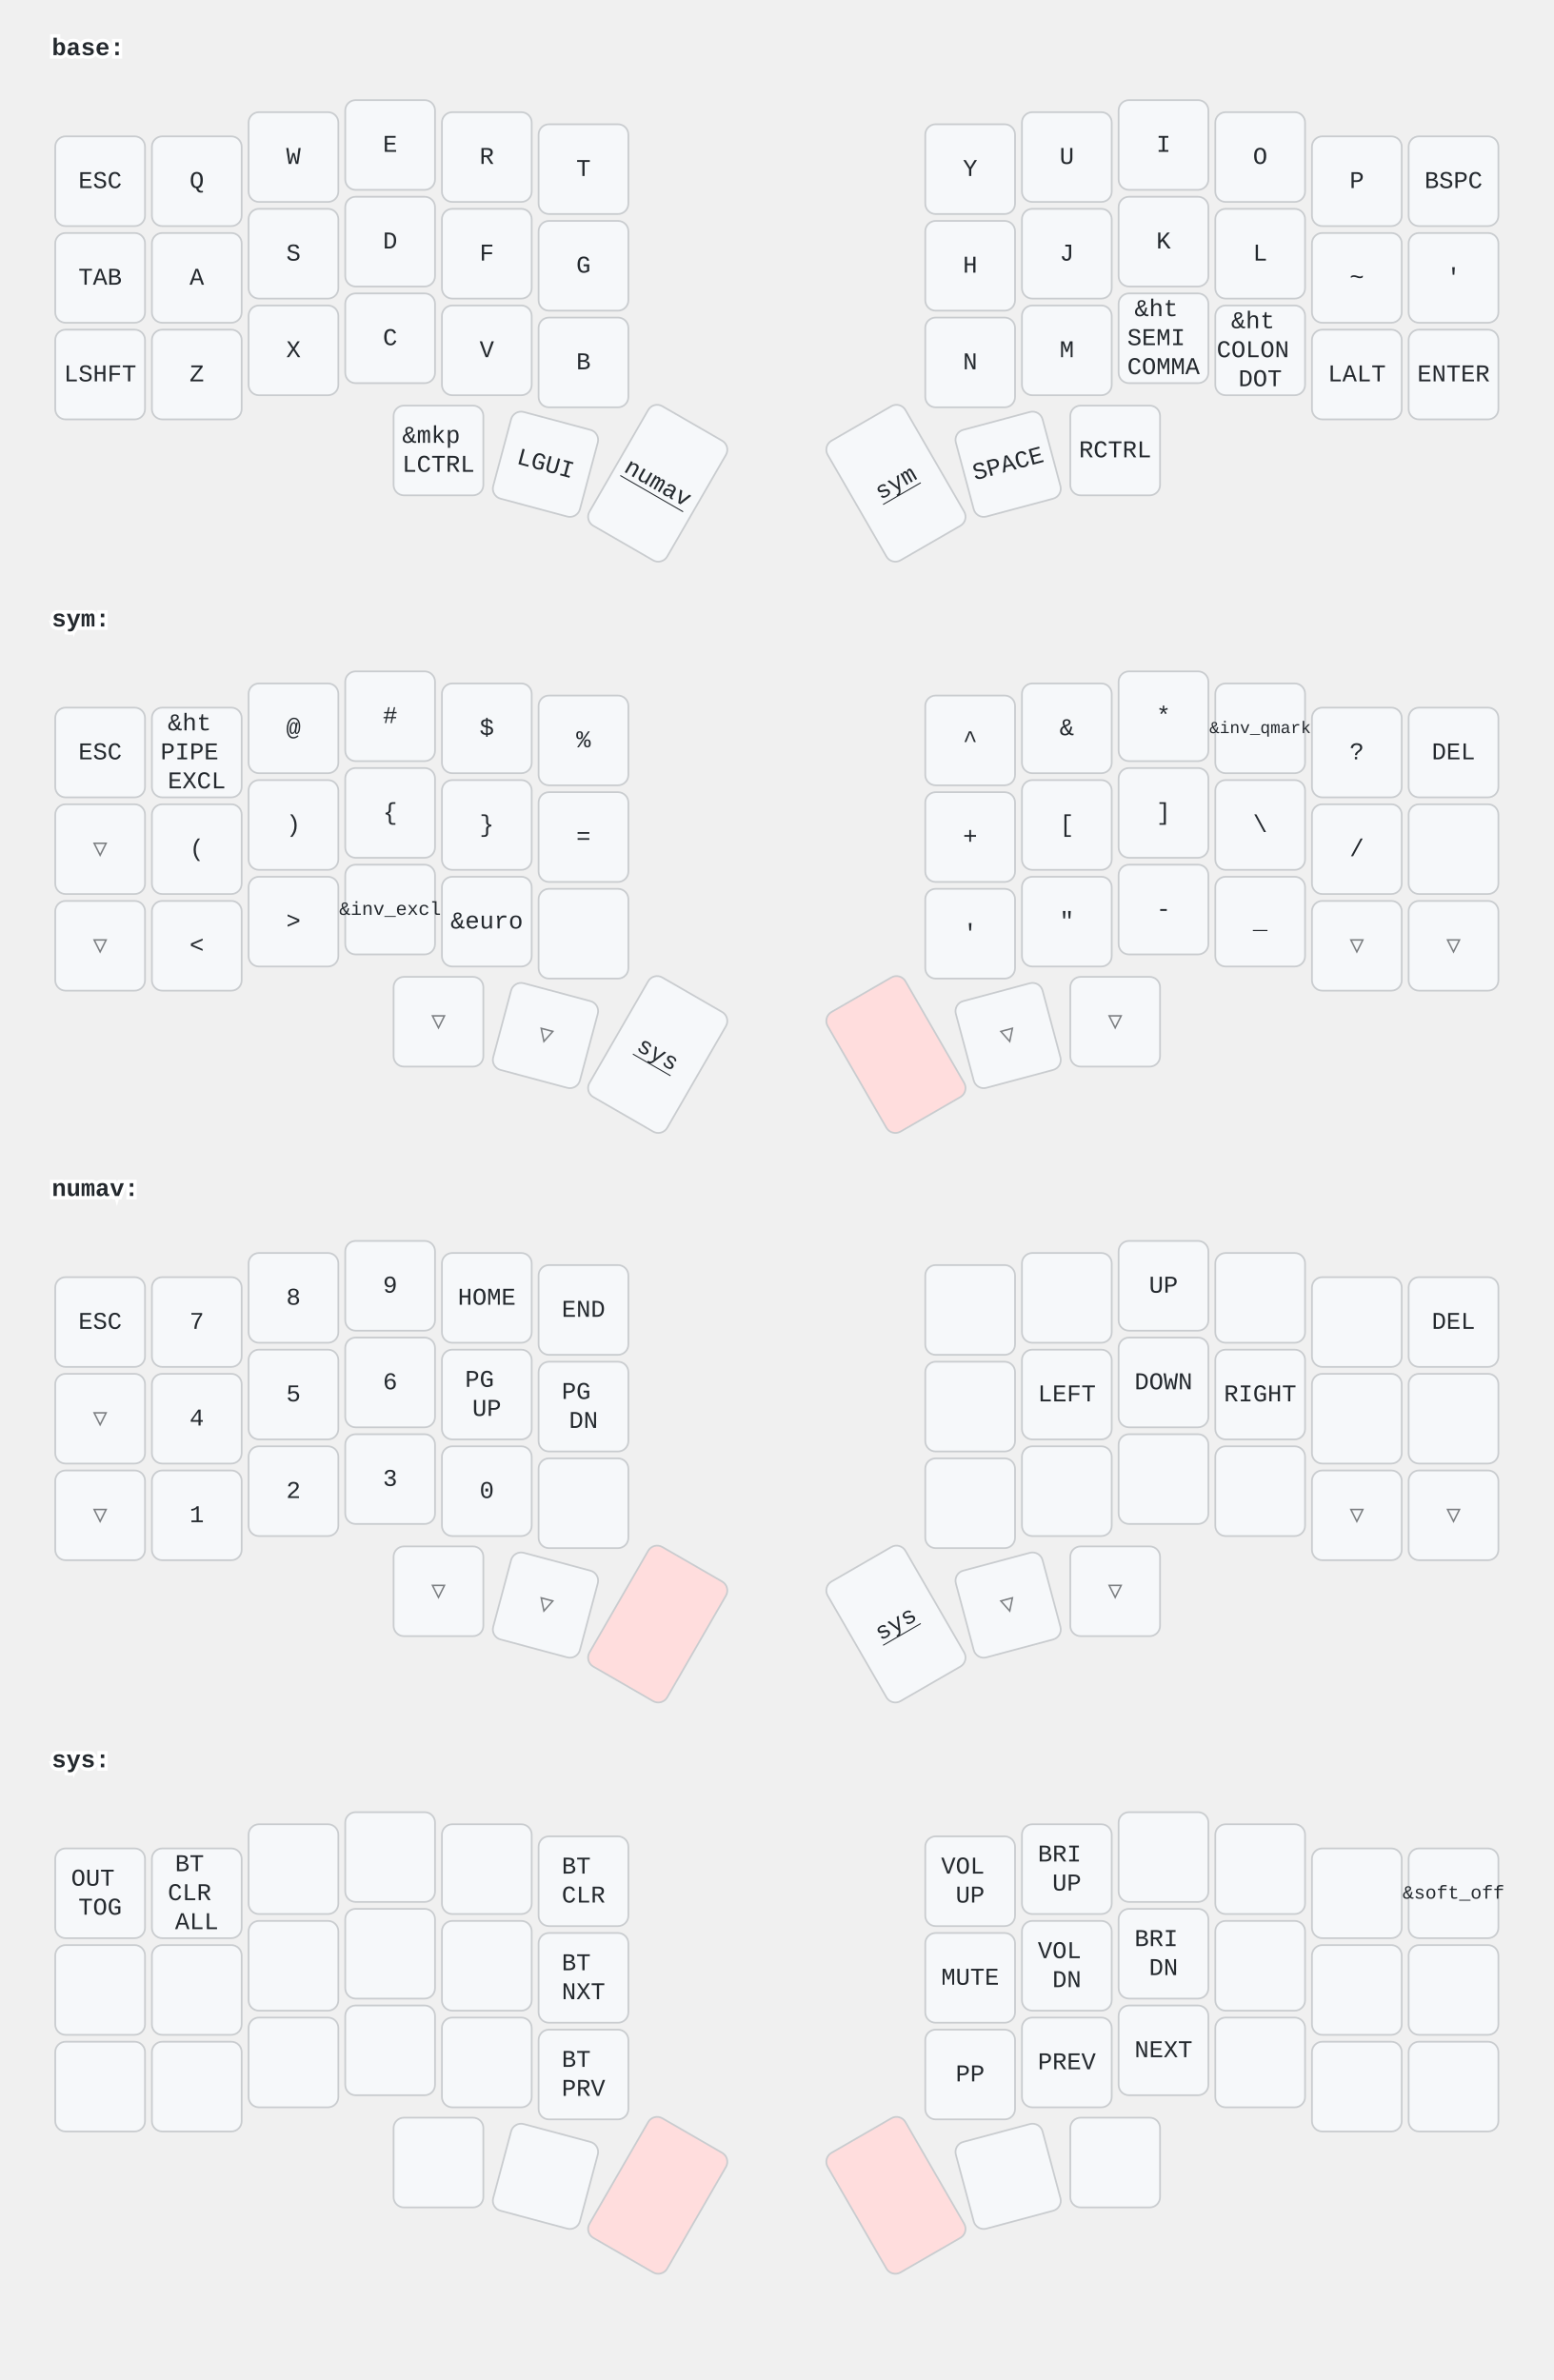
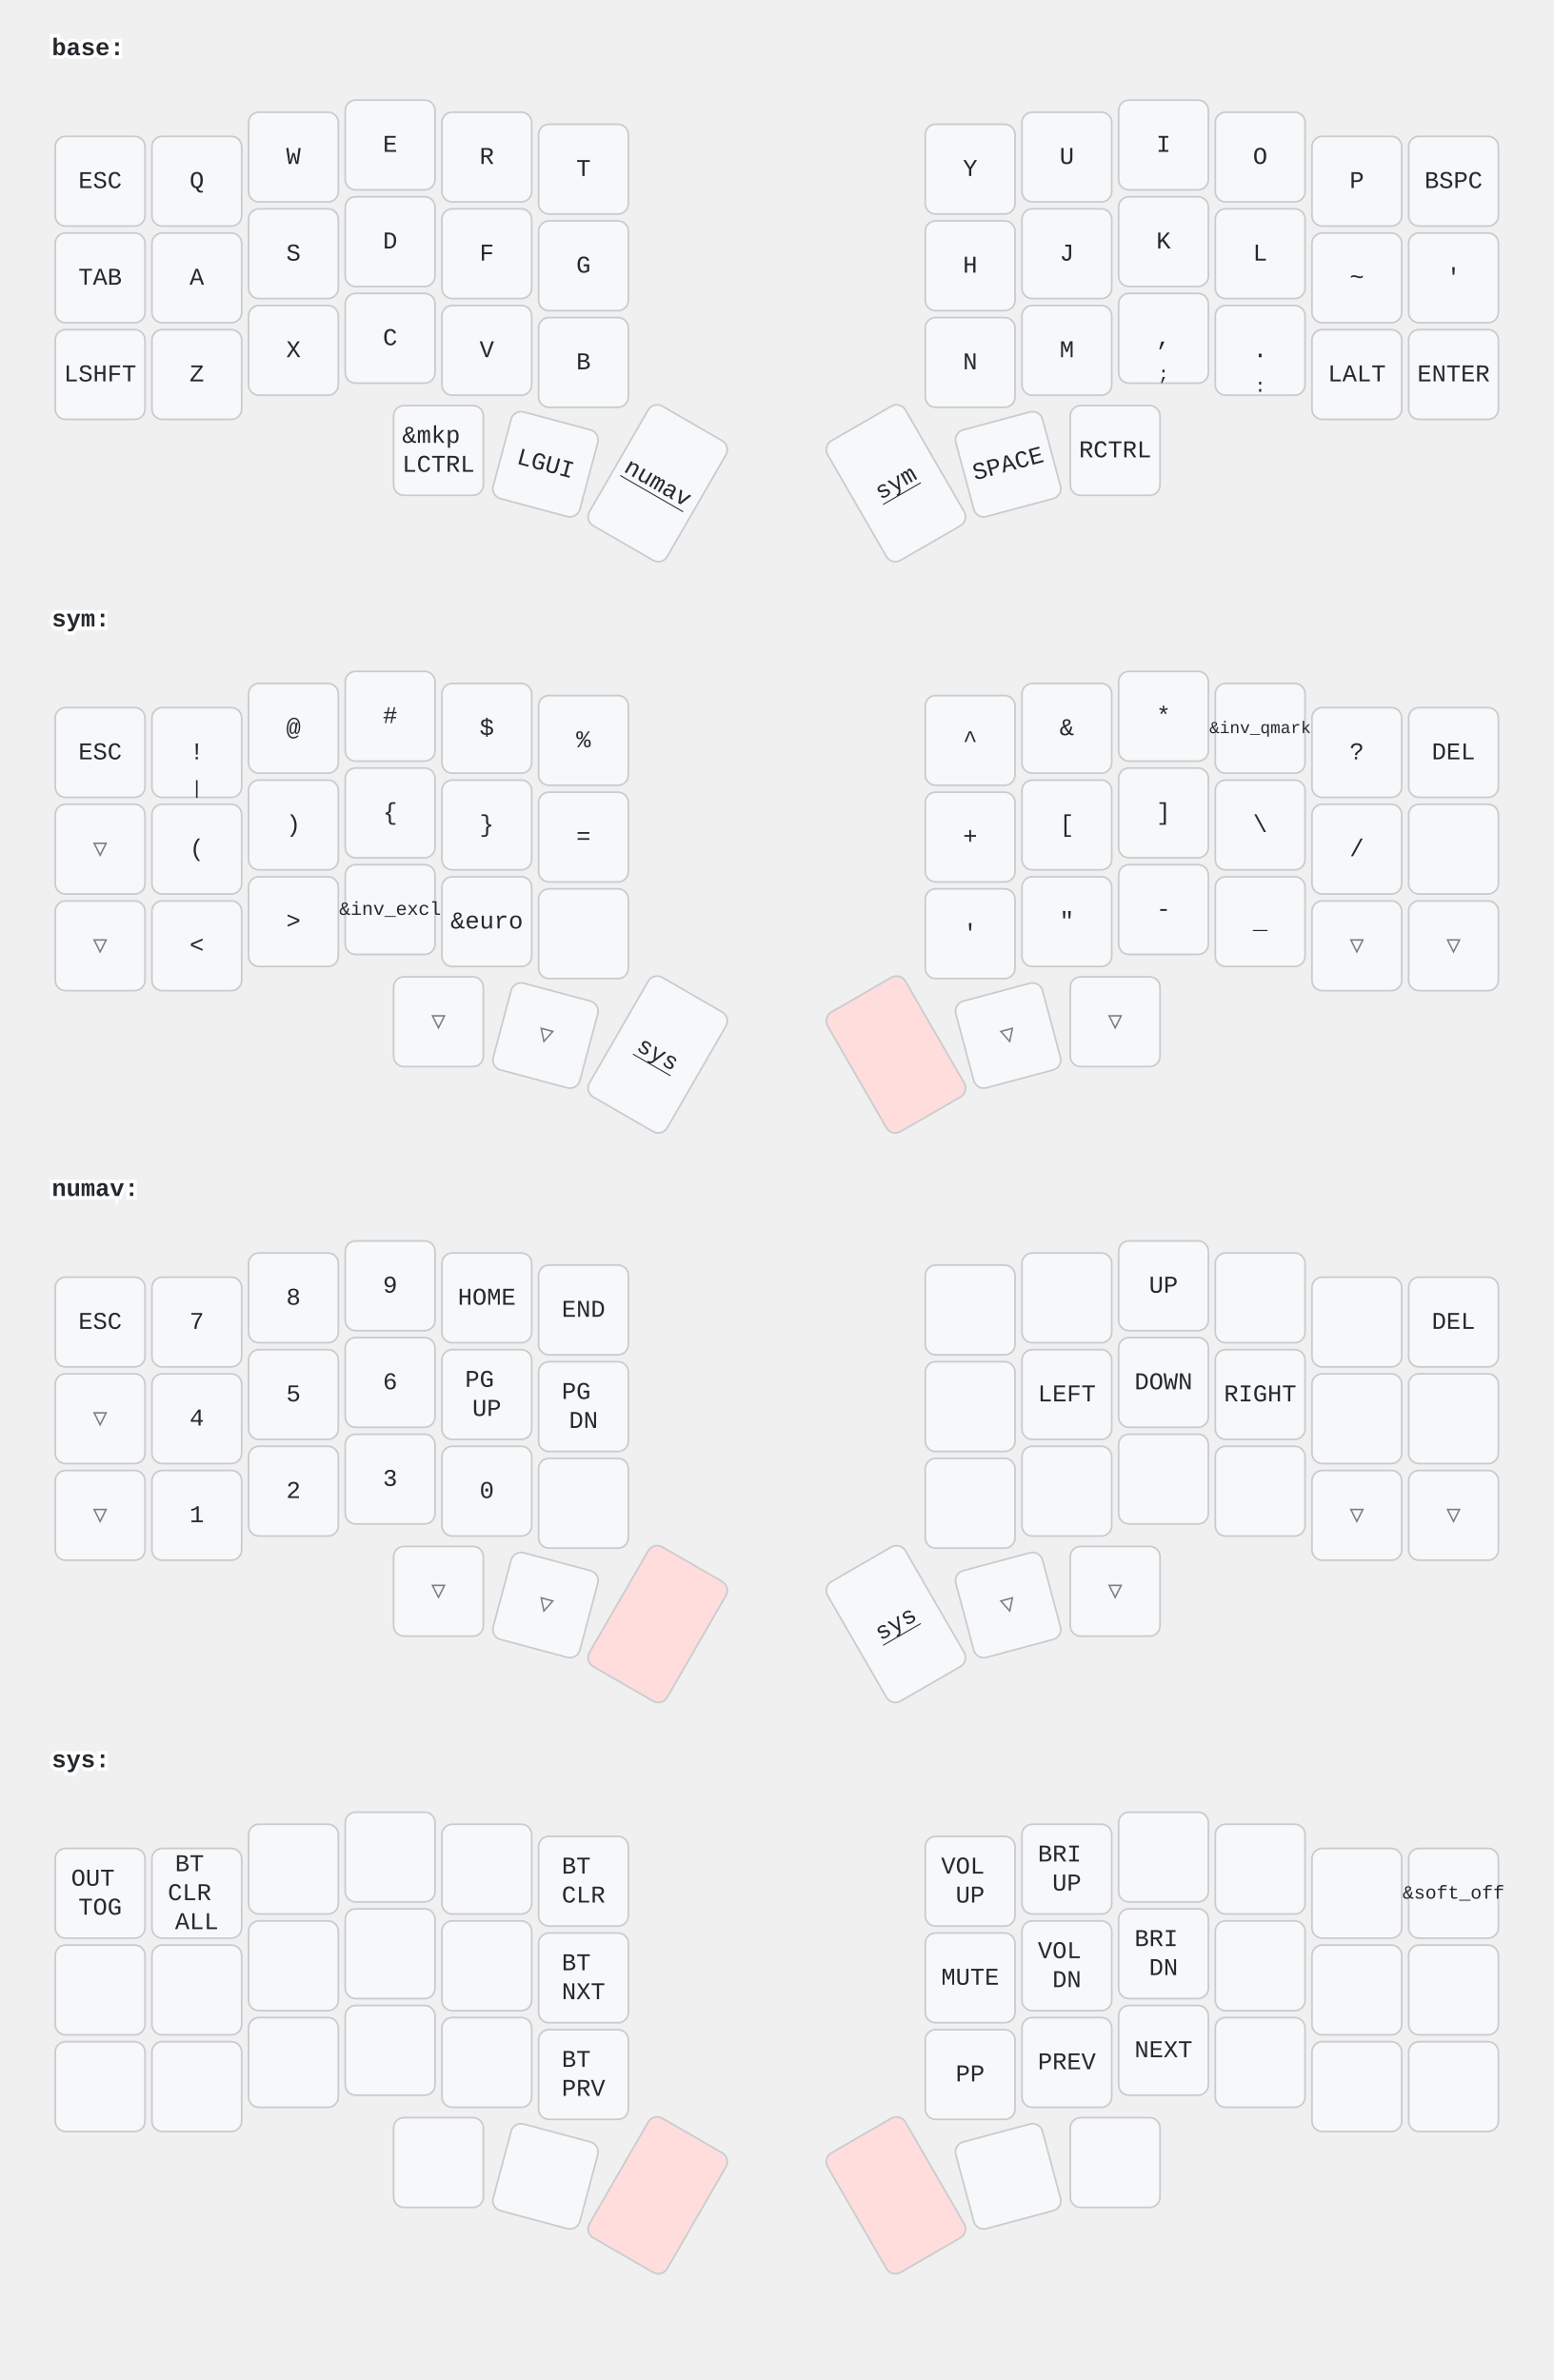
<svg xmlns="http://www.w3.org/2000/svg" width="900" height="1379" viewBox="0 0 900 1379" class="keymap">
  <style>/* inherit to force styles through use tags */
svg path {
    fill: inherit;
}

/* font and background color specifications */
svg.keymap {
    font-family: SFMono-Regular,Consolas,Liberation Mono,Menlo,monospace;
    font-size: 14px;
    font-kerning: normal;
    text-rendering: optimizeLegibility;
    fill: #24292e;
}

/* default key styling */
rect.key {
    fill: #f6f8fa;
}

rect.key, rect.combo {
    stroke: #c9cccf;
    stroke-width: 1;
}

/* default key side styling, only used is draw_key_sides is set */
rect.side {
    filter: brightness(90%);
}

/* color accent for combo boxes */
rect.combo, rect.combo-separate {
    fill: #cdf;
}

/* color accent for held keys */
rect.held, rect.combo.held {
    fill: #fdd;
}

/* color accent for ghost (optional) keys */
rect.ghost, rect.combo.ghost {
    stroke-dasharray: 4, 4;
    stroke-width: 2;
}

text {
    text-anchor: middle;
    dominant-baseline: middle;
}

/* styling for layer labels */
text.label {
    font-weight: bold;
    text-anchor: start;
    stroke: white;
    stroke-width: 4;
    paint-order: stroke;
}

/* styling for optional footer */
text.footer {
    text-anchor: end;
    dominant-baseline: auto;
    stroke: white;
    stroke-width: 4;
    paint-order: stroke;
}

/* styling for combo tap, and key non-tap label text */
text.combo, text.hold, text.shifted, text.left, text.right, text.tl, text.tr, text.bl, text.br {
    font-size: 11px;
}

text.hold, text.bl, text.br {
    text-anchor: middle;
    dominant-baseline: auto;
}

text.shifted, text.tl, text.tr {
    text-anchor: middle;
    dominant-baseline: hanging;
}

text.left, text.tl, text.bl {
    text-anchor: start;
}

text.right, text.tr, text.br {
    text-anchor: end;
}

text.layer-activator {
    text-decoration: underline;
}

/* styling for hold/shifted label text in combo box */
text.combo.hold, text.combo.shifted, text.combo.left, text.combo.right {
    font-size: 8px;
}

/* lighter symbol for transparent keys */
text.trans {
    fill: #7b7e81;
}

/* styling for combo dendrons */
path.combo {
    stroke-width: 1;
    stroke: gray;
    fill: none;
}

/* Start Tabler Icons Cleanup */
/* cannot use height/width with glyphs */
.icon-tabler &gt; path {
    fill: inherit;
    stroke: inherit;
    stroke-width: 2;
}
/* hide tabler's default box */
.icon-tabler &gt; path[stroke="none"][fill="none"] {
    visibility: hidden;
}
/* End Tabler Icons Cleanup */
</style>
  <g transform="translate(30, 0)" class="layer-base">
    <text x="0" y="28" class="label" id="base">base:</text>
    <g transform="translate(0, 56)">
      <g transform="translate(28, 49)" class="key keypos-0">
        <rect rx="6" ry="6" x="-26" y="-26" width="52" height="52" class="key" />
        <text x="0" y="0" class="key tap">ESC</text>
      </g>
      <g transform="translate(84, 49)" class="key keypos-1">
        <rect rx="6" ry="6" x="-26" y="-26" width="52" height="52" class="key" />
        <text x="0" y="0" class="key tap">Q</text>
      </g>
      <g transform="translate(140, 35)" class="key keypos-2">
        <rect rx="6" ry="6" x="-26" y="-26" width="52" height="52" class="key" />
        <text x="0" y="0" class="key tap">W</text>
      </g>
      <g transform="translate(196, 28)" class="key keypos-3">
        <rect rx="6" ry="6" x="-26" y="-26" width="52" height="52" class="key" />
        <text x="0" y="0" class="key tap">E</text>
      </g>
      <g transform="translate(252, 35)" class="key keypos-4">
        <rect rx="6" ry="6" x="-26" y="-26" width="52" height="52" class="key" />
        <text x="0" y="0" class="key tap">R</text>
      </g>
      <g transform="translate(308, 42)" class="key keypos-5">
        <rect rx="6" ry="6" x="-26" y="-26" width="52" height="52" class="key" />
        <text x="0" y="0" class="key tap">T</text>
      </g>
      <g transform="translate(532, 42)" class="key keypos-6">
        <rect rx="6" ry="6" x="-26" y="-26" width="52" height="52" class="key" />
        <text x="0" y="0" class="key tap">Y</text>
      </g>
      <g transform="translate(588, 35)" class="key keypos-7">
        <rect rx="6" ry="6" x="-26" y="-26" width="52" height="52" class="key" />
        <text x="0" y="0" class="key tap">U</text>
      </g>
      <g transform="translate(644, 28)" class="key keypos-8">
        <rect rx="6" ry="6" x="-26" y="-26" width="52" height="52" class="key" />
        <text x="0" y="0" class="key tap">I</text>
      </g>
      <g transform="translate(700, 35)" class="key keypos-9">
        <rect rx="6" ry="6" x="-26" y="-26" width="52" height="52" class="key" />
        <text x="0" y="0" class="key tap">O</text>
      </g>
      <g transform="translate(756, 49)" class="key keypos-10">
        <rect rx="6" ry="6" x="-26" y="-26" width="52" height="52" class="key" />
        <text x="0" y="0" class="key tap">P</text>
      </g>
      <g transform="translate(812, 49)" class="key keypos-11">
        <rect rx="6" ry="6" x="-26" y="-26" width="52" height="52" class="key" />
        <text x="0" y="0" class="key tap">BSPC</text>
      </g>
      <g transform="translate(28, 105)" class="key keypos-12">
        <rect rx="6" ry="6" x="-26" y="-26" width="52" height="52" class="key" />
        <text x="0" y="0" class="key tap">TAB</text>
      </g>
      <g transform="translate(84, 105)" class="key keypos-13">
        <rect rx="6" ry="6" x="-26" y="-26" width="52" height="52" class="key" />
        <text x="0" y="0" class="key tap">A</text>
      </g>
      <g transform="translate(140, 91)" class="key keypos-14">
        <rect rx="6" ry="6" x="-26" y="-26" width="52" height="52" class="key" />
        <text x="0" y="0" class="key tap">S</text>
      </g>
      <g transform="translate(196, 84)" class="key keypos-15">
        <rect rx="6" ry="6" x="-26" y="-26" width="52" height="52" class="key" />
        <text x="0" y="0" class="key tap">D</text>
      </g>
      <g transform="translate(252, 91)" class="key keypos-16">
        <rect rx="6" ry="6" x="-26" y="-26" width="52" height="52" class="key" />
        <text x="0" y="0" class="key tap">F</text>
      </g>
      <g transform="translate(308, 98)" class="key keypos-17">
        <rect rx="6" ry="6" x="-26" y="-26" width="52" height="52" class="key" />
        <text x="0" y="0" class="key tap">G</text>
      </g>
      <g transform="translate(532, 98)" class="key keypos-18">
        <rect rx="6" ry="6" x="-26" y="-26" width="52" height="52" class="key" />
        <text x="0" y="0" class="key tap">H</text>
      </g>
      <g transform="translate(588, 91)" class="key keypos-19">
        <rect rx="6" ry="6" x="-26" y="-26" width="52" height="52" class="key" />
        <text x="0" y="0" class="key tap">J</text>
      </g>
      <g transform="translate(644, 84)" class="key keypos-20">
        <rect rx="6" ry="6" x="-26" y="-26" width="52" height="52" class="key" />
        <text x="0" y="0" class="key tap">K</text>
      </g>
      <g transform="translate(700, 91)" class="key keypos-21">
        <rect rx="6" ry="6" x="-26" y="-26" width="52" height="52" class="key" />
        <text x="0" y="0" class="key tap">L</text>
      </g>
      <g transform="translate(756, 105)" class="key keypos-22">
        <rect rx="6" ry="6" x="-26" y="-26" width="52" height="52" class="key" />
        <text x="0" y="0" class="key tap">~</text>
      </g>
      <g transform="translate(812, 105)" class="key keypos-23">
        <rect rx="6" ry="6" x="-26" y="-26" width="52" height="52" class="key" />
        <text x="0" y="0" class="key tap">'</text>
      </g>
      <g transform="translate(28, 161)" class="key keypos-24">
        <rect rx="6" ry="6" x="-26" y="-26" width="52" height="52" class="key" />
        <text x="0" y="0" class="key tap">LSHFT</text>
      </g>
      <g transform="translate(84, 161)" class="key keypos-25">
        <rect rx="6" ry="6" x="-26" y="-26" width="52" height="52" class="key" />
        <text x="0" y="0" class="key tap">Z</text>
      </g>
      <g transform="translate(140, 147)" class="key keypos-26">
        <rect rx="6" ry="6" x="-26" y="-26" width="52" height="52" class="key" />
        <text x="0" y="0" class="key tap">X</text>
      </g>
      <g transform="translate(196, 140)" class="key keypos-27">
        <rect rx="6" ry="6" x="-26" y="-26" width="52" height="52" class="key" />
        <text x="0" y="0" class="key tap">C</text>
      </g>
      <g transform="translate(252, 147)" class="key keypos-28">
        <rect rx="6" ry="6" x="-26" y="-26" width="52" height="52" class="key" />
        <text x="0" y="0" class="key tap">V</text>
      </g>
      <g transform="translate(308, 154)" class="key keypos-29">
        <rect rx="6" ry="6" x="-26" y="-26" width="52" height="52" class="key" />
        <text x="0" y="0" class="key tap">B</text>
      </g>
      <g transform="translate(532, 154)" class="key keypos-30">
        <rect rx="6" ry="6" x="-26" y="-26" width="52" height="52" class="key" />
        <text x="0" y="0" class="key tap">N</text>
      </g>
      <g transform="translate(588, 147)" class="key keypos-31">
        <rect rx="6" ry="6" x="-26" y="-26" width="52" height="52" class="key" />
        <text x="0" y="0" class="key tap">M</text>
      </g>
      <g transform="translate(644, 140)" class="key keypos-32">
        <rect rx="6" ry="6" x="-26" y="-26" width="52" height="52" class="key" />
-         <text x="0" y="0" class="key tap">
-           <tspan x="0" dy="-1.2em">&amp;ht</tspan>
-           <tspan x="0" dy="1.2em">SEMI</tspan>
-           <tspan x="0" dy="1.2em">COMMA</tspan>
-         </text>
+         <text x="0" y="0" class="key tap">,</text>
+         <text x="0" y="24" class="key hold">;</text>
      </g>
      <g transform="translate(700, 147)" class="key keypos-33">
        <rect rx="6" ry="6" x="-26" y="-26" width="52" height="52" class="key" />
-         <text x="0" y="0" class="key tap">
-           <tspan x="0" dy="-1.2em">&amp;ht</tspan>
-           <tspan x="0" dy="1.2em">COLON</tspan>
-           <tspan x="0" dy="1.2em">DOT</tspan>
-         </text>
+         <text x="0" y="0" class="key tap">.</text>
+         <text x="0" y="24" class="key hold">:</text>
      </g>
      <g transform="translate(756, 161)" class="key keypos-34">
        <rect rx="6" ry="6" x="-26" y="-26" width="52" height="52" class="key" />
        <text x="0" y="0" class="key tap">LALT</text>
      </g>
      <g transform="translate(812, 161)" class="key keypos-35">
        <rect rx="6" ry="6" x="-26" y="-26" width="52" height="52" class="key" />
        <text x="0" y="0" class="key tap">ENTER</text>
      </g>
      <g transform="translate(224, 205)" class="key keypos-36">
        <rect rx="6" ry="6" x="-26" y="-26" width="52" height="52" class="key" />
        <text x="0" y="0" class="key tap">
          <tspan x="0" dy="-0.6em">&amp;mkp</tspan>
          <tspan x="0" dy="1.2em">LCTRL</tspan>
        </text>
      </g>
      <g transform="translate(286, 213) rotate(15.0)" class="key keypos-37">
        <rect rx="6" ry="6" x="-26" y="-26" width="52" height="52" class="key" />
        <text x="0" y="0" class="key tap">LGUI</text>
      </g>
      <g transform="translate(351, 224) rotate(30.0)" class="key keypos-38">
        <rect rx="6" ry="6" x="-26" y="-40" width="52" height="80" class="key" />
        <a href="#numav">
          <text x="0" y="0" class="key tap layer-activator">numav</text>
        </a>
      </g>
      <g transform="translate(489, 224) rotate(-30.0)" class="key keypos-39">
        <rect rx="6" ry="6" x="-26" y="-40" width="52" height="80" class="key" />
        <a href="#sym">
          <text x="0" y="0" class="key tap layer-activator">sym</text>
        </a>
      </g>
      <g transform="translate(554, 213) rotate(-15.0)" class="key keypos-40">
        <rect rx="6" ry="6" x="-26" y="-26" width="52" height="52" class="key" />
        <text x="0" y="0" class="key tap">SPACE</text>
      </g>
      <g transform="translate(616, 205)" class="key keypos-41">
        <rect rx="6" ry="6" x="-26" y="-26" width="52" height="52" class="key" />
        <text x="0" y="0" class="key tap">RCTRL</text>
      </g>
    </g>
  </g>
  <g transform="translate(30, 331)" class="layer-sym">
    <text x="0" y="28" class="label" id="sym">sym:</text>
    <g transform="translate(0, 56)">
      <g transform="translate(28, 49)" class="key keypos-0">
        <rect rx="6" ry="6" x="-26" y="-26" width="52" height="52" class="key" />
        <text x="0" y="0" class="key tap">ESC</text>
      </g>
      <g transform="translate(84, 49)" class="key keypos-1">
        <rect rx="6" ry="6" x="-26" y="-26" width="52" height="52" class="key" />
-         <text x="0" y="0" class="key tap">
-           <tspan x="0" dy="-1.2em">&amp;ht</tspan>
-           <tspan x="0" dy="1.2em">PIPE</tspan>
-           <tspan x="0" dy="1.2em">EXCL</tspan>
-         </text>
+         <text x="0" y="0" class="key tap">!</text>
+         <text x="0" y="24" class="key hold">|</text>
      </g>
      <g transform="translate(140, 35)" class="key keypos-2">
        <rect rx="6" ry="6" x="-26" y="-26" width="52" height="52" class="key" />
        <text x="0" y="0" class="key tap">@</text>
      </g>
      <g transform="translate(196, 28)" class="key keypos-3">
        <rect rx="6" ry="6" x="-26" y="-26" width="52" height="52" class="key" />
        <text x="0" y="0" class="key tap">#</text>
      </g>
      <g transform="translate(252, 35)" class="key keypos-4">
        <rect rx="6" ry="6" x="-26" y="-26" width="52" height="52" class="key" />
        <text x="0" y="0" class="key tap">$</text>
      </g>
      <g transform="translate(308, 42)" class="key keypos-5">
        <rect rx="6" ry="6" x="-26" y="-26" width="52" height="52" class="key" />
        <text x="0" y="0" class="key tap">%</text>
      </g>
      <g transform="translate(532, 42)" class="key keypos-6">
        <rect rx="6" ry="6" x="-26" y="-26" width="52" height="52" class="key" />
        <text x="0" y="0" class="key tap">^</text>
      </g>
      <g transform="translate(588, 35)" class="key keypos-7">
        <rect rx="6" ry="6" x="-26" y="-26" width="52" height="52" class="key" />
        <text x="0" y="0" class="key tap">&amp;</text>
      </g>
      <g transform="translate(644, 28)" class="key keypos-8">
        <rect rx="6" ry="6" x="-26" y="-26" width="52" height="52" class="key" />
        <text x="0" y="0" class="key tap">*</text>
      </g>
      <g transform="translate(700, 35)" class="key keypos-9">
        <rect rx="6" ry="6" x="-26" y="-26" width="52" height="52" class="key" />
        <text x="0" y="0" class="key tap">
          <tspan style="font-size: 70%">&amp;inv_qmark</tspan>
        </text>
      </g>
      <g transform="translate(756, 49)" class="key keypos-10">
        <rect rx="6" ry="6" x="-26" y="-26" width="52" height="52" class="key" />
        <text x="0" y="0" class="key tap">?</text>
      </g>
      <g transform="translate(812, 49)" class="key keypos-11">
        <rect rx="6" ry="6" x="-26" y="-26" width="52" height="52" class="key" />
        <text x="0" y="0" class="key tap">DEL</text>
      </g>
      <g transform="translate(28, 105)" class="key trans keypos-12">
        <rect rx="6" ry="6" x="-26" y="-26" width="52" height="52" class="key trans" />
        <text x="0" y="0" class="key trans tap">▽</text>
      </g>
      <g transform="translate(84, 105)" class="key keypos-13">
        <rect rx="6" ry="6" x="-26" y="-26" width="52" height="52" class="key" />
        <text x="0" y="0" class="key tap">(</text>
      </g>
      <g transform="translate(140, 91)" class="key keypos-14">
        <rect rx="6" ry="6" x="-26" y="-26" width="52" height="52" class="key" />
        <text x="0" y="0" class="key tap">)</text>
      </g>
      <g transform="translate(196, 84)" class="key keypos-15">
        <rect rx="6" ry="6" x="-26" y="-26" width="52" height="52" class="key" />
        <text x="0" y="0" class="key tap">{</text>
      </g>
      <g transform="translate(252, 91)" class="key keypos-16">
        <rect rx="6" ry="6" x="-26" y="-26" width="52" height="52" class="key" />
        <text x="0" y="0" class="key tap">}</text>
      </g>
      <g transform="translate(308, 98)" class="key keypos-17">
        <rect rx="6" ry="6" x="-26" y="-26" width="52" height="52" class="key" />
        <text x="0" y="0" class="key tap">=</text>
      </g>
      <g transform="translate(532, 98)" class="key keypos-18">
        <rect rx="6" ry="6" x="-26" y="-26" width="52" height="52" class="key" />
        <text x="0" y="0" class="key tap">+</text>
      </g>
      <g transform="translate(588, 91)" class="key keypos-19">
        <rect rx="6" ry="6" x="-26" y="-26" width="52" height="52" class="key" />
        <text x="0" y="0" class="key tap">[</text>
      </g>
      <g transform="translate(644, 84)" class="key keypos-20">
        <rect rx="6" ry="6" x="-26" y="-26" width="52" height="52" class="key" />
        <text x="0" y="0" class="key tap">]</text>
      </g>
      <g transform="translate(700, 91)" class="key keypos-21">
        <rect rx="6" ry="6" x="-26" y="-26" width="52" height="52" class="key" />
        <text x="0" y="0" class="key tap">\</text>
      </g>
      <g transform="translate(756, 105)" class="key keypos-22">
        <rect rx="6" ry="6" x="-26" y="-26" width="52" height="52" class="key" />
        <text x="0" y="0" class="key tap">/</text>
      </g>
      <g transform="translate(812, 105)" class="key keypos-23">
        <rect rx="6" ry="6" x="-26" y="-26" width="52" height="52" class="key" />
      </g>
      <g transform="translate(28, 161)" class="key trans keypos-24">
        <rect rx="6" ry="6" x="-26" y="-26" width="52" height="52" class="key trans" />
        <text x="0" y="0" class="key trans tap">▽</text>
      </g>
      <g transform="translate(84, 161)" class="key keypos-25">
        <rect rx="6" ry="6" x="-26" y="-26" width="52" height="52" class="key" />
        <text x="0" y="0" class="key tap">&lt;</text>
      </g>
      <g transform="translate(140, 147)" class="key keypos-26">
        <rect rx="6" ry="6" x="-26" y="-26" width="52" height="52" class="key" />
        <text x="0" y="0" class="key tap">&gt;</text>
      </g>
      <g transform="translate(196, 140)" class="key keypos-27">
        <rect rx="6" ry="6" x="-26" y="-26" width="52" height="52" class="key" />
        <text x="0" y="0" class="key tap">
          <tspan style="font-size: 78%">&amp;inv_excl</tspan>
        </text>
      </g>
      <g transform="translate(252, 147)" class="key keypos-28">
        <rect rx="6" ry="6" x="-26" y="-26" width="52" height="52" class="key" />
        <text x="0" y="0" class="key tap">&amp;euro</text>
      </g>
      <g transform="translate(308, 154)" class="key keypos-29">
        <rect rx="6" ry="6" x="-26" y="-26" width="52" height="52" class="key" />
      </g>
      <g transform="translate(532, 154)" class="key keypos-30">
        <rect rx="6" ry="6" x="-26" y="-26" width="52" height="52" class="key" />
        <text x="0" y="0" class="key tap">'</text>
      </g>
      <g transform="translate(588, 147)" class="key keypos-31">
        <rect rx="6" ry="6" x="-26" y="-26" width="52" height="52" class="key" />
        <text x="0" y="0" class="key tap">"</text>
      </g>
      <g transform="translate(644, 140)" class="key keypos-32">
        <rect rx="6" ry="6" x="-26" y="-26" width="52" height="52" class="key" />
        <text x="0" y="0" class="key tap">-</text>
      </g>
      <g transform="translate(700, 147)" class="key keypos-33">
        <rect rx="6" ry="6" x="-26" y="-26" width="52" height="52" class="key" />
        <text x="0" y="0" class="key tap">_</text>
      </g>
      <g transform="translate(756, 161)" class="key trans keypos-34">
        <rect rx="6" ry="6" x="-26" y="-26" width="52" height="52" class="key trans" />
        <text x="0" y="0" class="key trans tap">▽</text>
      </g>
      <g transform="translate(812, 161)" class="key trans keypos-35">
        <rect rx="6" ry="6" x="-26" y="-26" width="52" height="52" class="key trans" />
        <text x="0" y="0" class="key trans tap">▽</text>
      </g>
      <g transform="translate(224, 205)" class="key trans keypos-36">
        <rect rx="6" ry="6" x="-26" y="-26" width="52" height="52" class="key trans" />
        <text x="0" y="0" class="key trans tap">▽</text>
      </g>
      <g transform="translate(286, 213) rotate(15.0)" class="key trans keypos-37">
        <rect rx="6" ry="6" x="-26" y="-26" width="52" height="52" class="key trans" />
        <text x="0" y="0" class="key trans tap">▽</text>
      </g>
      <g transform="translate(351, 224) rotate(30.0)" class="key keypos-38">
        <rect rx="6" ry="6" x="-26" y="-40" width="52" height="80" class="key" />
        <a href="#sys">
          <text x="0" y="0" class="key tap layer-activator">sys</text>
        </a>
      </g>
      <g transform="translate(489, 224) rotate(-30.0)" class="key held keypos-39">
        <rect rx="6" ry="6" x="-26" y="-40" width="52" height="80" class="key held" />
      </g>
      <g transform="translate(554, 213) rotate(-15.0)" class="key trans keypos-40">
        <rect rx="6" ry="6" x="-26" y="-26" width="52" height="52" class="key trans" />
        <text x="0" y="0" class="key trans tap">▽</text>
      </g>
      <g transform="translate(616, 205)" class="key trans keypos-41">
        <rect rx="6" ry="6" x="-26" y="-26" width="52" height="52" class="key trans" />
        <text x="0" y="0" class="key trans tap">▽</text>
      </g>
    </g>
  </g>
  <g transform="translate(30, 661)" class="layer-numav">
    <text x="0" y="28" class="label" id="numav">numav:</text>
    <g transform="translate(0, 56)">
      <g transform="translate(28, 49)" class="key keypos-0">
        <rect rx="6" ry="6" x="-26" y="-26" width="52" height="52" class="key" />
        <text x="0" y="0" class="key tap">ESC</text>
      </g>
      <g transform="translate(84, 49)" class="key keypos-1">
        <rect rx="6" ry="6" x="-26" y="-26" width="52" height="52" class="key" />
        <text x="0" y="0" class="key tap">7</text>
      </g>
      <g transform="translate(140, 35)" class="key keypos-2">
        <rect rx="6" ry="6" x="-26" y="-26" width="52" height="52" class="key" />
        <text x="0" y="0" class="key tap">8</text>
      </g>
      <g transform="translate(196, 28)" class="key keypos-3">
        <rect rx="6" ry="6" x="-26" y="-26" width="52" height="52" class="key" />
        <text x="0" y="0" class="key tap">9</text>
      </g>
      <g transform="translate(252, 35)" class="key keypos-4">
        <rect rx="6" ry="6" x="-26" y="-26" width="52" height="52" class="key" />
        <text x="0" y="0" class="key tap">HOME</text>
      </g>
      <g transform="translate(308, 42)" class="key keypos-5">
        <rect rx="6" ry="6" x="-26" y="-26" width="52" height="52" class="key" />
        <text x="0" y="0" class="key tap">END</text>
      </g>
      <g transform="translate(532, 42)" class="key keypos-6">
        <rect rx="6" ry="6" x="-26" y="-26" width="52" height="52" class="key" />
      </g>
      <g transform="translate(588, 35)" class="key keypos-7">
        <rect rx="6" ry="6" x="-26" y="-26" width="52" height="52" class="key" />
      </g>
      <g transform="translate(644, 28)" class="key keypos-8">
        <rect rx="6" ry="6" x="-26" y="-26" width="52" height="52" class="key" />
        <text x="0" y="0" class="key tap">UP</text>
      </g>
      <g transform="translate(700, 35)" class="key keypos-9">
        <rect rx="6" ry="6" x="-26" y="-26" width="52" height="52" class="key" />
      </g>
      <g transform="translate(756, 49)" class="key keypos-10">
        <rect rx="6" ry="6" x="-26" y="-26" width="52" height="52" class="key" />
      </g>
      <g transform="translate(812, 49)" class="key keypos-11">
        <rect rx="6" ry="6" x="-26" y="-26" width="52" height="52" class="key" />
        <text x="0" y="0" class="key tap">DEL</text>
      </g>
      <g transform="translate(28, 105)" class="key trans keypos-12">
        <rect rx="6" ry="6" x="-26" y="-26" width="52" height="52" class="key trans" />
        <text x="0" y="0" class="key trans tap">▽</text>
      </g>
      <g transform="translate(84, 105)" class="key keypos-13">
        <rect rx="6" ry="6" x="-26" y="-26" width="52" height="52" class="key" />
        <text x="0" y="0" class="key tap">4</text>
      </g>
      <g transform="translate(140, 91)" class="key keypos-14">
        <rect rx="6" ry="6" x="-26" y="-26" width="52" height="52" class="key" />
        <text x="0" y="0" class="key tap">5</text>
      </g>
      <g transform="translate(196, 84)" class="key keypos-15">
        <rect rx="6" ry="6" x="-26" y="-26" width="52" height="52" class="key" />
        <text x="0" y="0" class="key tap">6</text>
      </g>
      <g transform="translate(252, 91)" class="key keypos-16">
        <rect rx="6" ry="6" x="-26" y="-26" width="52" height="52" class="key" />
        <text x="0" y="0" class="key tap">
          <tspan x="0" dy="-0.6em">PG</tspan>
          <tspan x="0" dy="1.2em">UP</tspan>
        </text>
      </g>
      <g transform="translate(308, 98)" class="key keypos-17">
        <rect rx="6" ry="6" x="-26" y="-26" width="52" height="52" class="key" />
        <text x="0" y="0" class="key tap">
          <tspan x="0" dy="-0.6em">PG</tspan>
          <tspan x="0" dy="1.2em">DN</tspan>
        </text>
      </g>
      <g transform="translate(532, 98)" class="key keypos-18">
        <rect rx="6" ry="6" x="-26" y="-26" width="52" height="52" class="key" />
      </g>
      <g transform="translate(588, 91)" class="key keypos-19">
        <rect rx="6" ry="6" x="-26" y="-26" width="52" height="52" class="key" />
        <text x="0" y="0" class="key tap">LEFT</text>
      </g>
      <g transform="translate(644, 84)" class="key keypos-20">
        <rect rx="6" ry="6" x="-26" y="-26" width="52" height="52" class="key" />
        <text x="0" y="0" class="key tap">DOWN</text>
      </g>
      <g transform="translate(700, 91)" class="key keypos-21">
        <rect rx="6" ry="6" x="-26" y="-26" width="52" height="52" class="key" />
        <text x="0" y="0" class="key tap">RIGHT</text>
      </g>
      <g transform="translate(756, 105)" class="key keypos-22">
        <rect rx="6" ry="6" x="-26" y="-26" width="52" height="52" class="key" />
      </g>
      <g transform="translate(812, 105)" class="key keypos-23">
        <rect rx="6" ry="6" x="-26" y="-26" width="52" height="52" class="key" />
      </g>
      <g transform="translate(28, 161)" class="key trans keypos-24">
        <rect rx="6" ry="6" x="-26" y="-26" width="52" height="52" class="key trans" />
        <text x="0" y="0" class="key trans tap">▽</text>
      </g>
      <g transform="translate(84, 161)" class="key keypos-25">
        <rect rx="6" ry="6" x="-26" y="-26" width="52" height="52" class="key" />
        <text x="0" y="0" class="key tap">1</text>
      </g>
      <g transform="translate(140, 147)" class="key keypos-26">
        <rect rx="6" ry="6" x="-26" y="-26" width="52" height="52" class="key" />
        <text x="0" y="0" class="key tap">2</text>
      </g>
      <g transform="translate(196, 140)" class="key keypos-27">
        <rect rx="6" ry="6" x="-26" y="-26" width="52" height="52" class="key" />
        <text x="0" y="0" class="key tap">3</text>
      </g>
      <g transform="translate(252, 147)" class="key keypos-28">
        <rect rx="6" ry="6" x="-26" y="-26" width="52" height="52" class="key" />
        <text x="0" y="0" class="key tap">0</text>
      </g>
      <g transform="translate(308, 154)" class="key keypos-29">
        <rect rx="6" ry="6" x="-26" y="-26" width="52" height="52" class="key" />
      </g>
      <g transform="translate(532, 154)" class="key keypos-30">
        <rect rx="6" ry="6" x="-26" y="-26" width="52" height="52" class="key" />
      </g>
      <g transform="translate(588, 147)" class="key keypos-31">
        <rect rx="6" ry="6" x="-26" y="-26" width="52" height="52" class="key" />
      </g>
      <g transform="translate(644, 140)" class="key keypos-32">
        <rect rx="6" ry="6" x="-26" y="-26" width="52" height="52" class="key" />
      </g>
      <g transform="translate(700, 147)" class="key keypos-33">
        <rect rx="6" ry="6" x="-26" y="-26" width="52" height="52" class="key" />
      </g>
      <g transform="translate(756, 161)" class="key trans keypos-34">
        <rect rx="6" ry="6" x="-26" y="-26" width="52" height="52" class="key trans" />
        <text x="0" y="0" class="key trans tap">▽</text>
      </g>
      <g transform="translate(812, 161)" class="key trans keypos-35">
        <rect rx="6" ry="6" x="-26" y="-26" width="52" height="52" class="key trans" />
        <text x="0" y="0" class="key trans tap">▽</text>
      </g>
      <g transform="translate(224, 205)" class="key trans keypos-36">
        <rect rx="6" ry="6" x="-26" y="-26" width="52" height="52" class="key trans" />
        <text x="0" y="0" class="key trans tap">▽</text>
      </g>
      <g transform="translate(286, 213) rotate(15.0)" class="key trans keypos-37">
        <rect rx="6" ry="6" x="-26" y="-26" width="52" height="52" class="key trans" />
        <text x="0" y="0" class="key trans tap">▽</text>
      </g>
      <g transform="translate(351, 224) rotate(30.0)" class="key held keypos-38">
        <rect rx="6" ry="6" x="-26" y="-40" width="52" height="80" class="key held" />
      </g>
      <g transform="translate(489, 224) rotate(-30.0)" class="key keypos-39">
        <rect rx="6" ry="6" x="-26" y="-40" width="52" height="80" class="key" />
        <a href="#sys">
          <text x="0" y="0" class="key tap layer-activator">sys</text>
        </a>
      </g>
      <g transform="translate(554, 213) rotate(-15.0)" class="key trans keypos-40">
        <rect rx="6" ry="6" x="-26" y="-26" width="52" height="52" class="key trans" />
        <text x="0" y="0" class="key trans tap">▽</text>
      </g>
      <g transform="translate(616, 205)" class="key trans keypos-41">
        <rect rx="6" ry="6" x="-26" y="-26" width="52" height="52" class="key trans" />
        <text x="0" y="0" class="key trans tap">▽</text>
      </g>
    </g>
  </g>
  <g transform="translate(30, 992)" class="layer-sys">
    <text x="0" y="28" class="label" id="sys">sys:</text>
    <g transform="translate(0, 56)">
      <g transform="translate(28, 49)" class="key keypos-0">
        <rect rx="6" ry="6" x="-26" y="-26" width="52" height="52" class="key" />
        <text x="0" y="0" class="key tap">
          <tspan x="0" dy="-0.6em">OUT</tspan>
          <tspan x="0" dy="1.2em">TOG</tspan>
        </text>
      </g>
      <g transform="translate(84, 49)" class="key keypos-1">
        <rect rx="6" ry="6" x="-26" y="-26" width="52" height="52" class="key" />
        <text x="0" y="0" class="key tap">
          <tspan x="0" dy="-1.2em">BT</tspan>
          <tspan x="0" dy="1.2em">CLR</tspan>
          <tspan x="0" dy="1.2em">ALL</tspan>
        </text>
      </g>
      <g transform="translate(140, 35)" class="key keypos-2">
        <rect rx="6" ry="6" x="-26" y="-26" width="52" height="52" class="key" />
      </g>
      <g transform="translate(196, 28)" class="key keypos-3">
        <rect rx="6" ry="6" x="-26" y="-26" width="52" height="52" class="key" />
      </g>
      <g transform="translate(252, 35)" class="key keypos-4">
        <rect rx="6" ry="6" x="-26" y="-26" width="52" height="52" class="key" />
      </g>
      <g transform="translate(308, 42)" class="key keypos-5">
        <rect rx="6" ry="6" x="-26" y="-26" width="52" height="52" class="key" />
        <text x="0" y="0" class="key tap">
          <tspan x="0" dy="-0.6em">BT</tspan>
          <tspan x="0" dy="1.2em">CLR</tspan>
        </text>
      </g>
      <g transform="translate(532, 42)" class="key keypos-6">
        <rect rx="6" ry="6" x="-26" y="-26" width="52" height="52" class="key" />
        <text x="0" y="0" class="key tap">
          <tspan x="0" dy="-0.6em">VOL</tspan>
          <tspan x="0" dy="1.2em">UP</tspan>
        </text>
      </g>
      <g transform="translate(588, 35)" class="key keypos-7">
        <rect rx="6" ry="6" x="-26" y="-26" width="52" height="52" class="key" />
        <text x="0" y="0" class="key tap">
          <tspan x="0" dy="-0.6em">BRI</tspan>
          <tspan x="0" dy="1.2em">UP</tspan>
        </text>
      </g>
      <g transform="translate(644, 28)" class="key keypos-8">
        <rect rx="6" ry="6" x="-26" y="-26" width="52" height="52" class="key" />
      </g>
      <g transform="translate(700, 35)" class="key keypos-9">
        <rect rx="6" ry="6" x="-26" y="-26" width="52" height="52" class="key" />
      </g>
      <g transform="translate(756, 49)" class="key keypos-10">
        <rect rx="6" ry="6" x="-26" y="-26" width="52" height="52" class="key" />
      </g>
      <g transform="translate(812, 49)" class="key keypos-11">
        <rect rx="6" ry="6" x="-26" y="-26" width="52" height="52" class="key" />
        <text x="0" y="0" class="key tap">
          <tspan style="font-size: 78%">&amp;soft_off</tspan>
        </text>
      </g>
      <g transform="translate(28, 105)" class="key keypos-12">
        <rect rx="6" ry="6" x="-26" y="-26" width="52" height="52" class="key" />
      </g>
      <g transform="translate(84, 105)" class="key keypos-13">
        <rect rx="6" ry="6" x="-26" y="-26" width="52" height="52" class="key" />
      </g>
      <g transform="translate(140, 91)" class="key keypos-14">
        <rect rx="6" ry="6" x="-26" y="-26" width="52" height="52" class="key" />
      </g>
      <g transform="translate(196, 84)" class="key keypos-15">
        <rect rx="6" ry="6" x="-26" y="-26" width="52" height="52" class="key" />
      </g>
      <g transform="translate(252, 91)" class="key keypos-16">
        <rect rx="6" ry="6" x="-26" y="-26" width="52" height="52" class="key" />
      </g>
      <g transform="translate(308, 98)" class="key keypos-17">
        <rect rx="6" ry="6" x="-26" y="-26" width="52" height="52" class="key" />
        <text x="0" y="0" class="key tap">
          <tspan x="0" dy="-0.6em">BT</tspan>
          <tspan x="0" dy="1.2em">NXT</tspan>
        </text>
      </g>
      <g transform="translate(532, 98)" class="key keypos-18">
        <rect rx="6" ry="6" x="-26" y="-26" width="52" height="52" class="key" />
        <text x="0" y="0" class="key tap">MUTE</text>
      </g>
      <g transform="translate(588, 91)" class="key keypos-19">
        <rect rx="6" ry="6" x="-26" y="-26" width="52" height="52" class="key" />
        <text x="0" y="0" class="key tap">
          <tspan x="0" dy="-0.6em">VOL</tspan>
          <tspan x="0" dy="1.2em">DN</tspan>
        </text>
      </g>
      <g transform="translate(644, 84)" class="key keypos-20">
        <rect rx="6" ry="6" x="-26" y="-26" width="52" height="52" class="key" />
        <text x="0" y="0" class="key tap">
          <tspan x="0" dy="-0.6em">BRI</tspan>
          <tspan x="0" dy="1.2em">DN</tspan>
        </text>
      </g>
      <g transform="translate(700, 91)" class="key keypos-21">
        <rect rx="6" ry="6" x="-26" y="-26" width="52" height="52" class="key" />
      </g>
      <g transform="translate(756, 105)" class="key keypos-22">
        <rect rx="6" ry="6" x="-26" y="-26" width="52" height="52" class="key" />
      </g>
      <g transform="translate(812, 105)" class="key keypos-23">
        <rect rx="6" ry="6" x="-26" y="-26" width="52" height="52" class="key" />
      </g>
      <g transform="translate(28, 161)" class="key keypos-24">
        <rect rx="6" ry="6" x="-26" y="-26" width="52" height="52" class="key" />
      </g>
      <g transform="translate(84, 161)" class="key keypos-25">
        <rect rx="6" ry="6" x="-26" y="-26" width="52" height="52" class="key" />
      </g>
      <g transform="translate(140, 147)" class="key keypos-26">
        <rect rx="6" ry="6" x="-26" y="-26" width="52" height="52" class="key" />
      </g>
      <g transform="translate(196, 140)" class="key keypos-27">
        <rect rx="6" ry="6" x="-26" y="-26" width="52" height="52" class="key" />
      </g>
      <g transform="translate(252, 147)" class="key keypos-28">
        <rect rx="6" ry="6" x="-26" y="-26" width="52" height="52" class="key" />
      </g>
      <g transform="translate(308, 154)" class="key keypos-29">
        <rect rx="6" ry="6" x="-26" y="-26" width="52" height="52" class="key" />
        <text x="0" y="0" class="key tap">
          <tspan x="0" dy="-0.6em">BT</tspan>
          <tspan x="0" dy="1.2em">PRV</tspan>
        </text>
      </g>
      <g transform="translate(532, 154)" class="key keypos-30">
        <rect rx="6" ry="6" x="-26" y="-26" width="52" height="52" class="key" />
        <text x="0" y="0" class="key tap">PP</text>
      </g>
      <g transform="translate(588, 147)" class="key keypos-31">
        <rect rx="6" ry="6" x="-26" y="-26" width="52" height="52" class="key" />
        <text x="0" y="0" class="key tap">PREV</text>
      </g>
      <g transform="translate(644, 140)" class="key keypos-32">
        <rect rx="6" ry="6" x="-26" y="-26" width="52" height="52" class="key" />
        <text x="0" y="0" class="key tap">NEXT</text>
      </g>
      <g transform="translate(700, 147)" class="key keypos-33">
        <rect rx="6" ry="6" x="-26" y="-26" width="52" height="52" class="key" />
      </g>
      <g transform="translate(756, 161)" class="key keypos-34">
        <rect rx="6" ry="6" x="-26" y="-26" width="52" height="52" class="key" />
      </g>
      <g transform="translate(812, 161)" class="key keypos-35">
        <rect rx="6" ry="6" x="-26" y="-26" width="52" height="52" class="key" />
      </g>
      <g transform="translate(224, 205)" class="key keypos-36">
        <rect rx="6" ry="6" x="-26" y="-26" width="52" height="52" class="key" />
      </g>
      <g transform="translate(286, 213) rotate(15.0)" class="key keypos-37">
        <rect rx="6" ry="6" x="-26" y="-26" width="52" height="52" class="key" />
      </g>
      <g transform="translate(351, 224) rotate(30.0)" class="key held keypos-38">
        <rect rx="6" ry="6" x="-26" y="-40" width="52" height="80" class="key held" />
      </g>
      <g transform="translate(489, 224) rotate(-30.0)" class="key held keypos-39">
        <rect rx="6" ry="6" x="-26" y="-40" width="52" height="80" class="key held" />
      </g>
      <g transform="translate(554, 213) rotate(-15.0)" class="key keypos-40">
        <rect rx="6" ry="6" x="-26" y="-26" width="52" height="52" class="key" />
      </g>
      <g transform="translate(616, 205)" class="key keypos-41">
        <rect rx="6" ry="6" x="-26" y="-26" width="52" height="52" class="key" />
      </g>
    </g>
  </g>
</svg>
